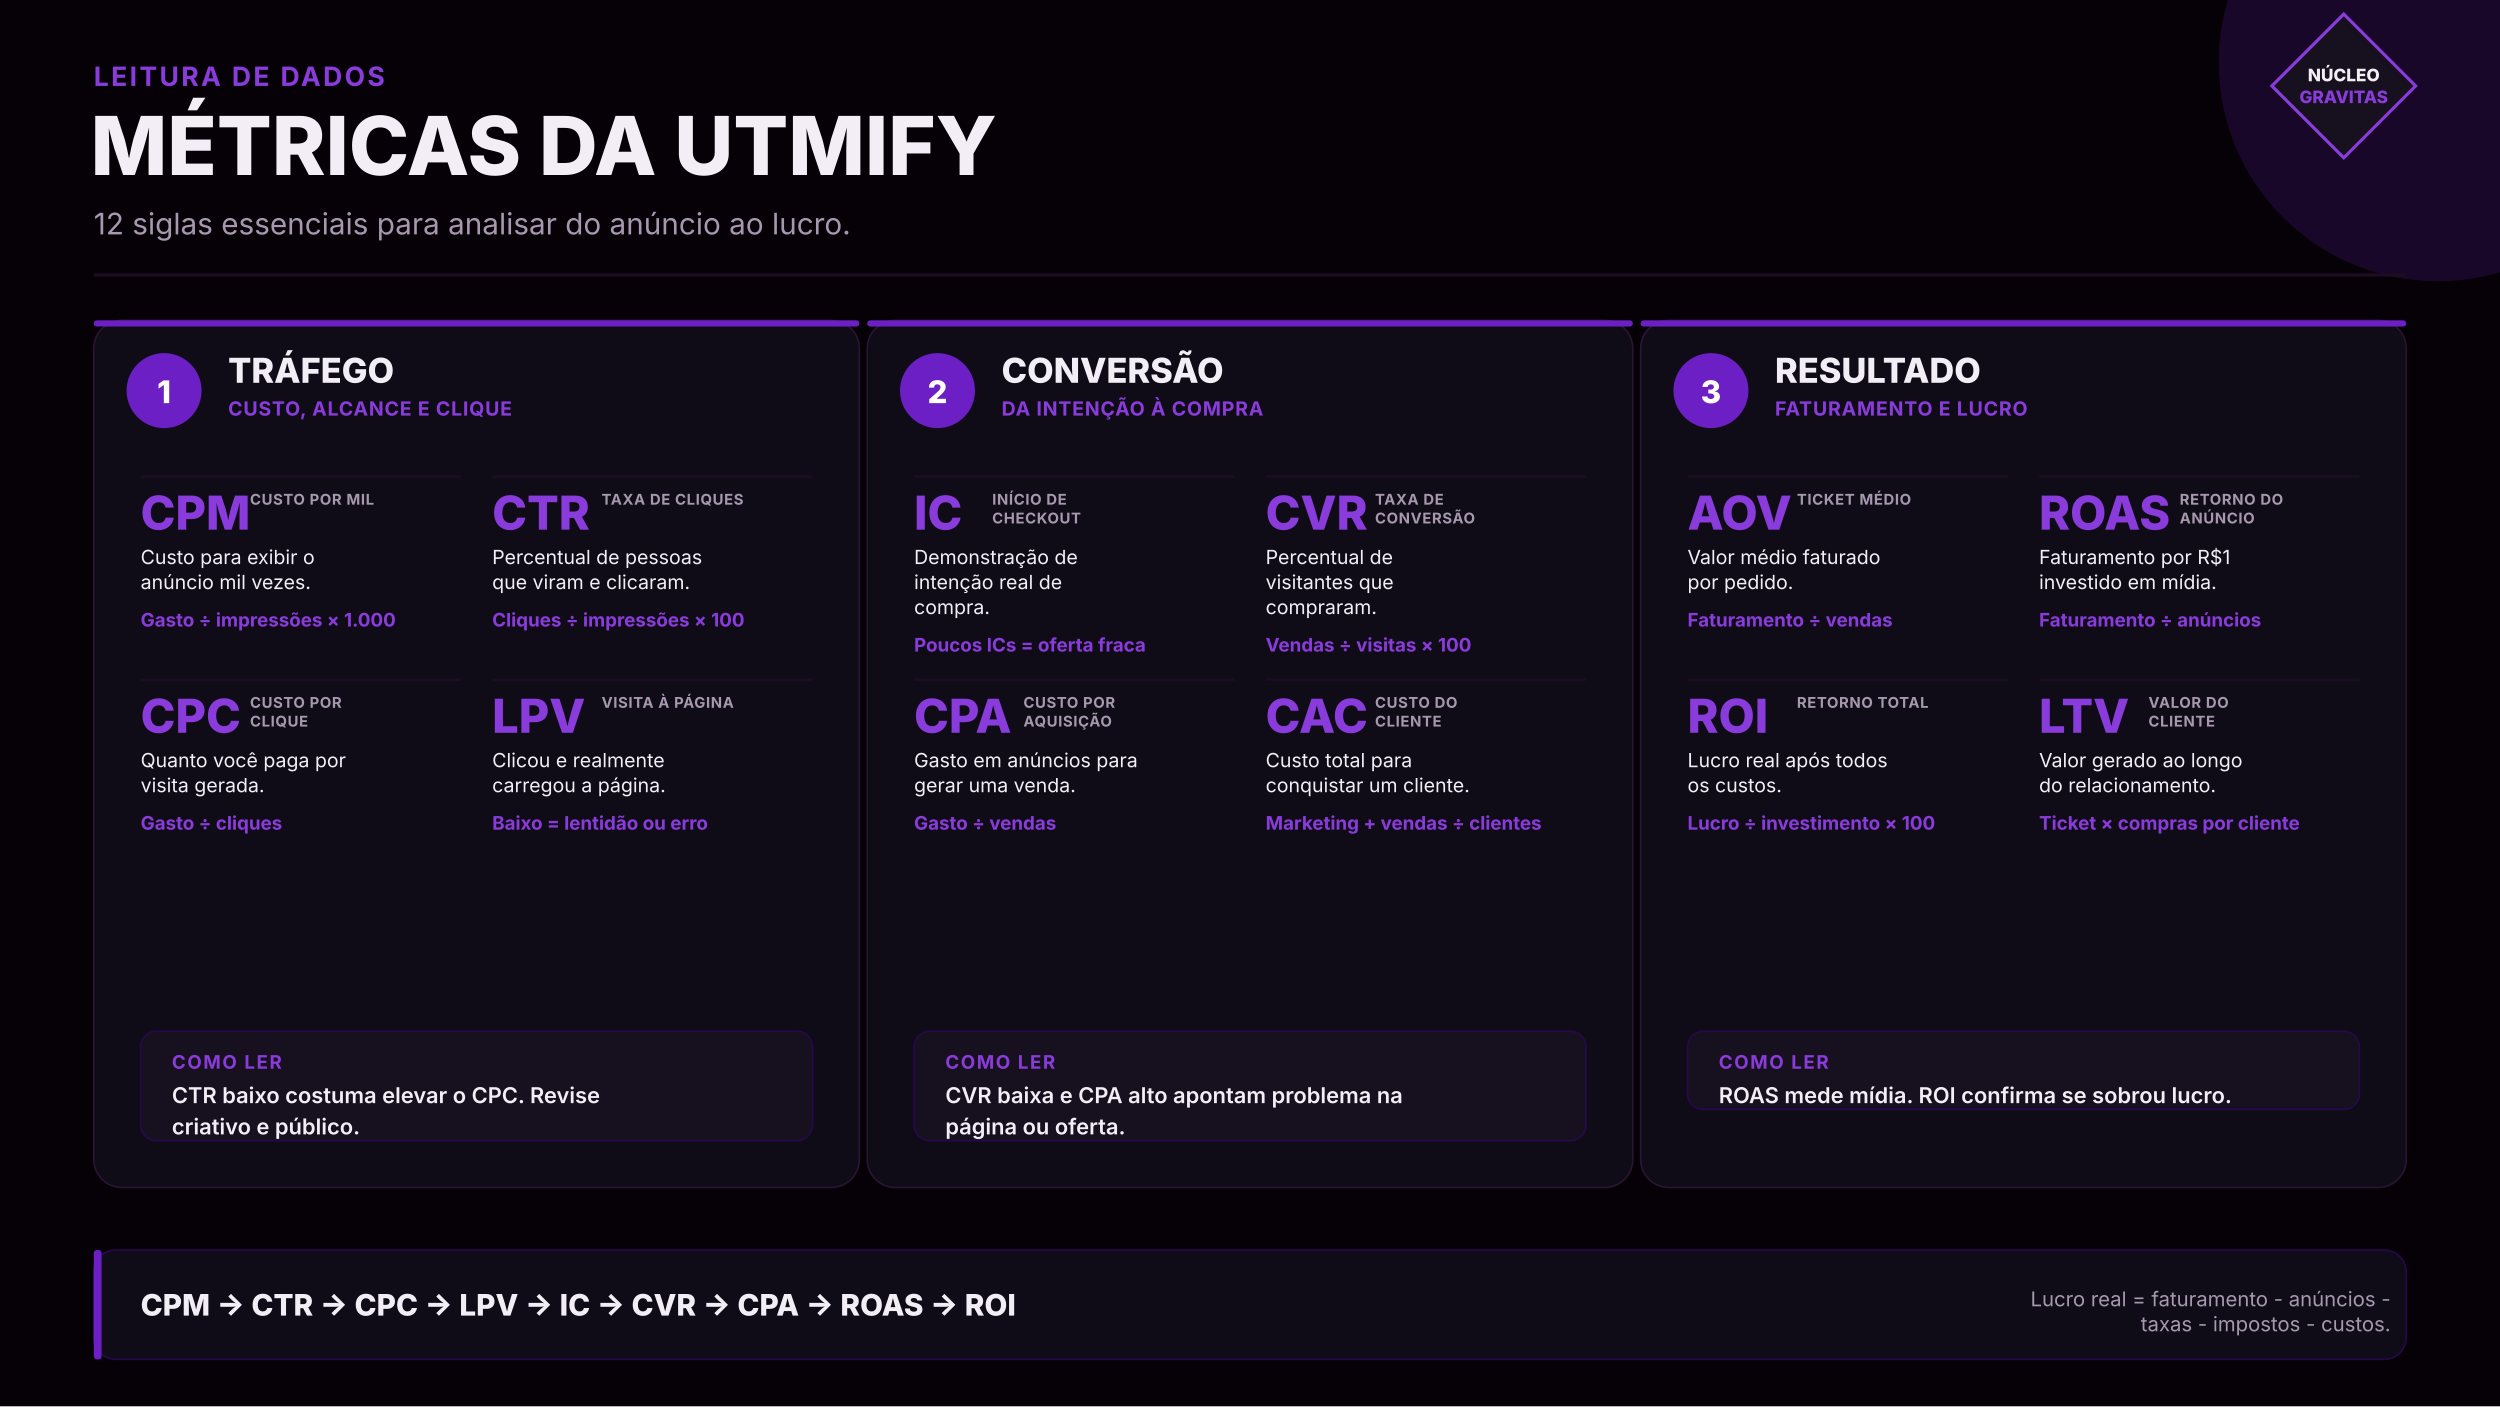
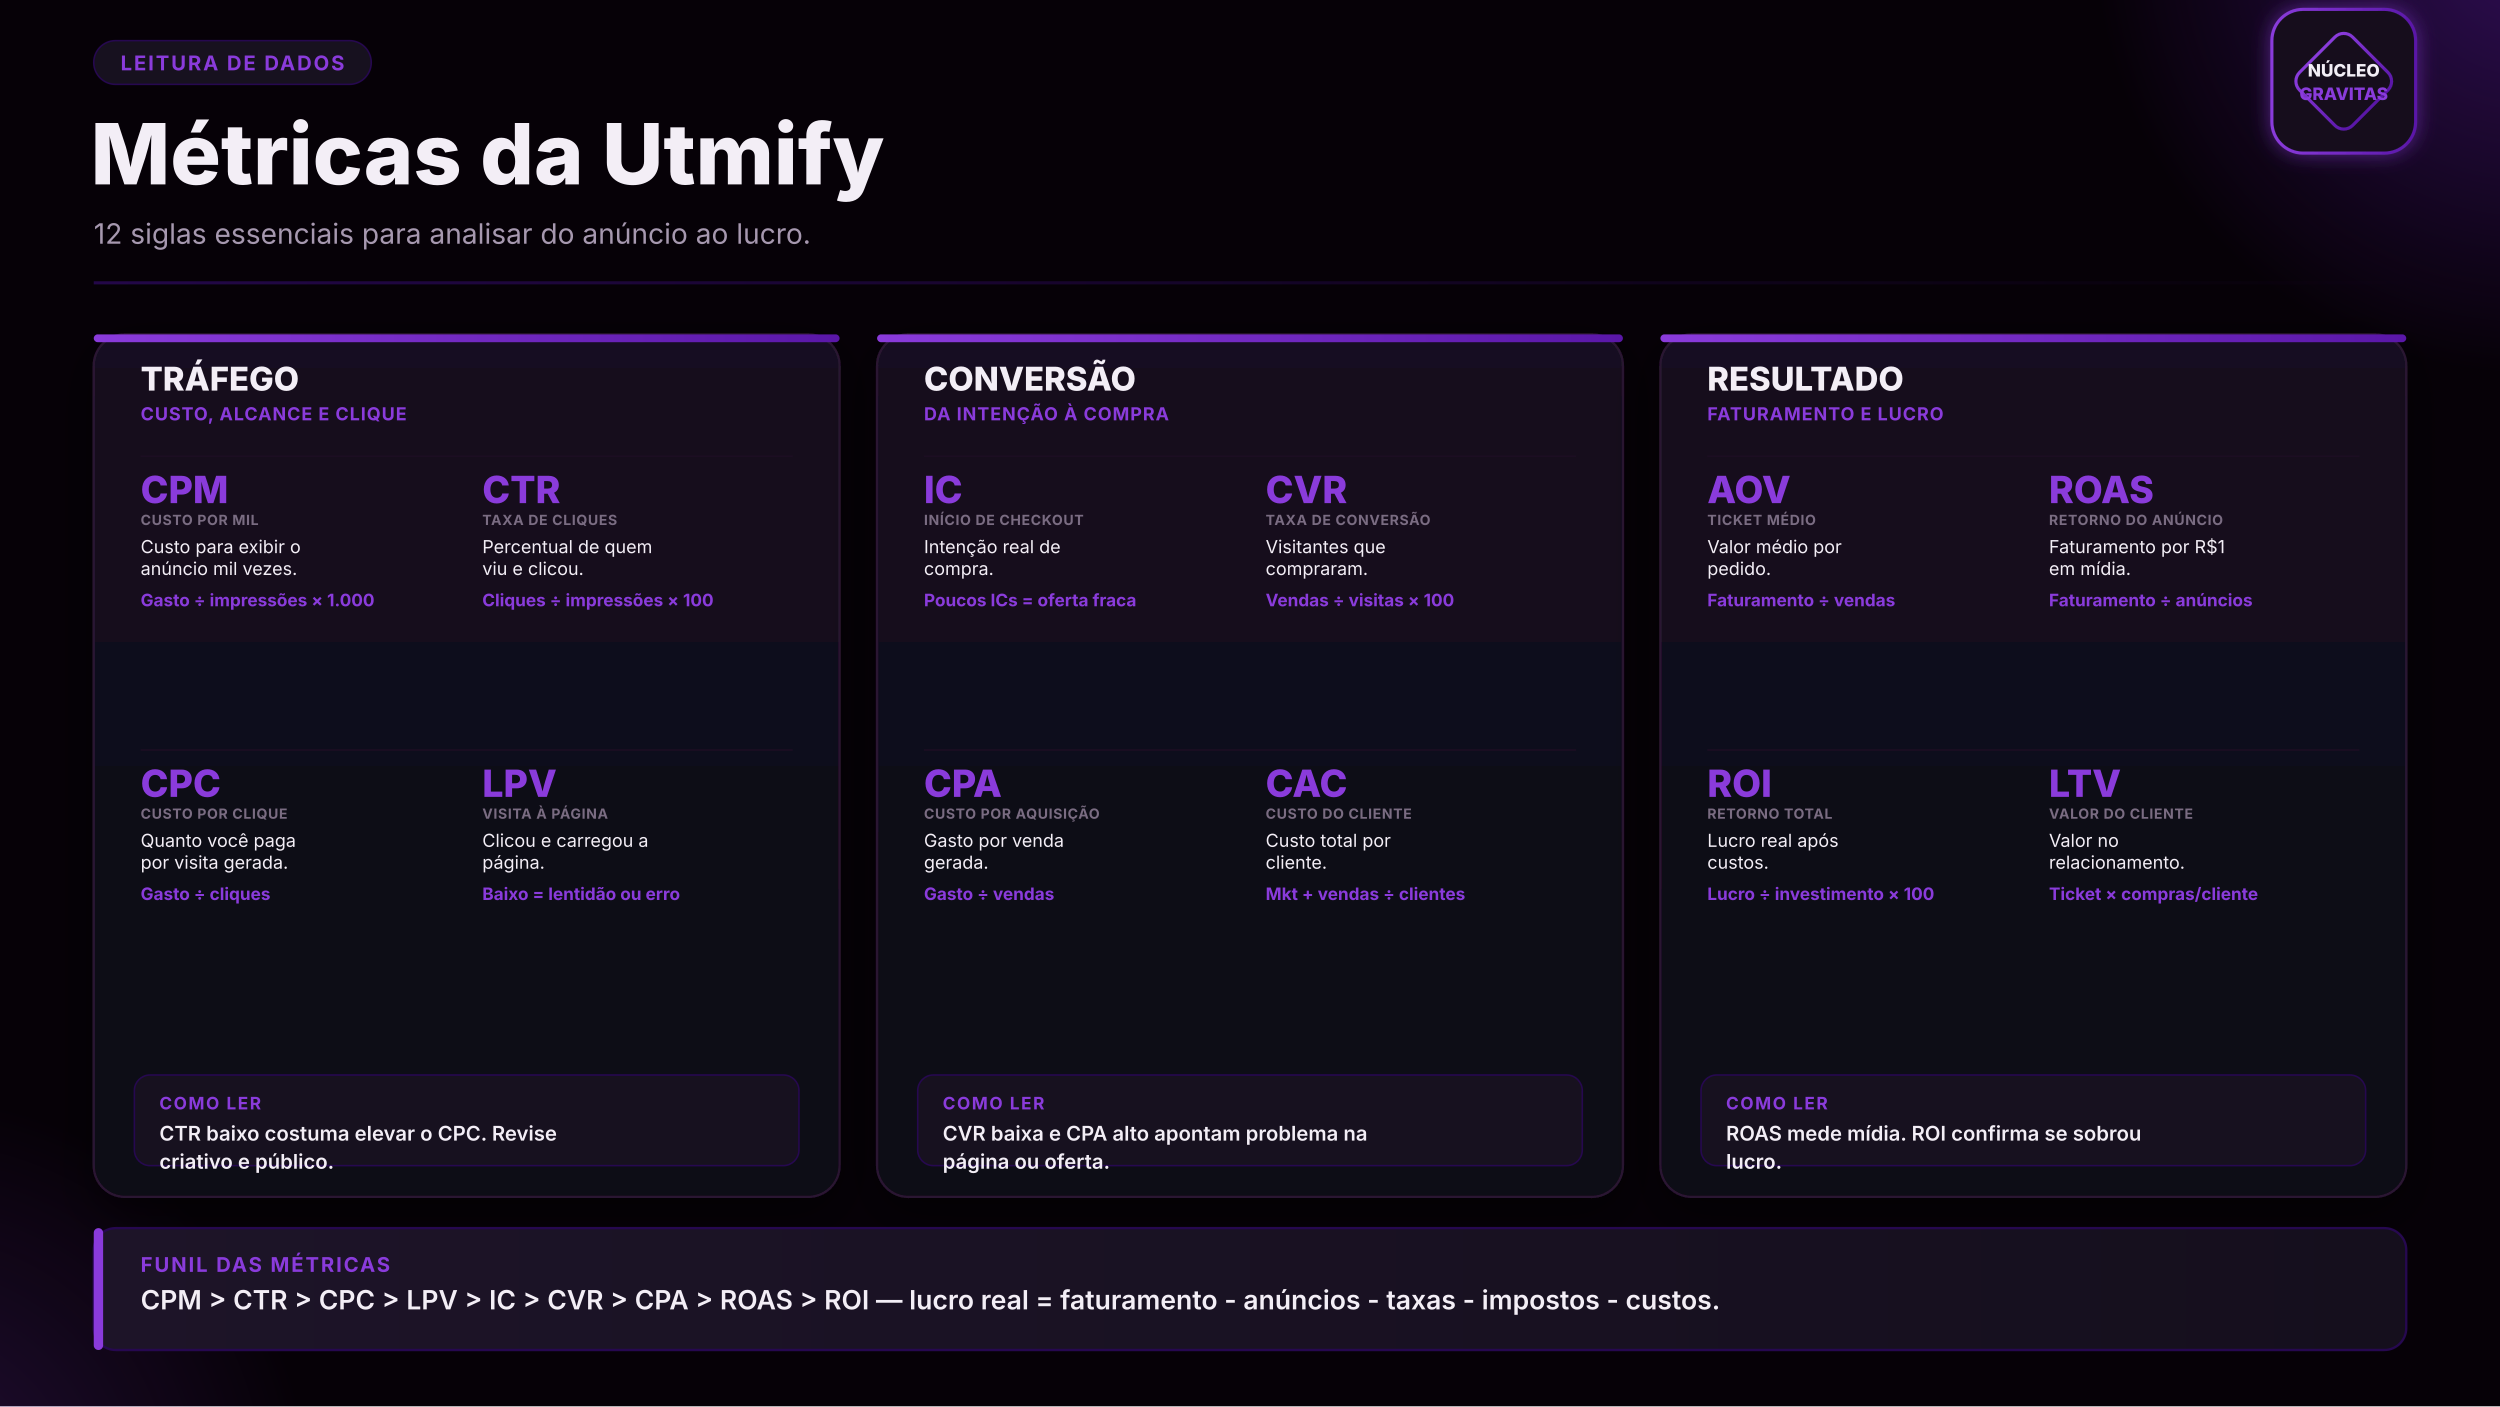
<svg xmlns="http://www.w3.org/2000/svg" viewBox="0 0 1600 900" font-family="Inter, Arial, sans-serif">
+   <defs>
+     <linearGradient id="accent" x1="0" y1="0" x2="1" y2="0">
+       <stop offset="0" stop-color="#8a3bdb" />
+       <stop offset="1" stop-color="#5a17a8" />
+     </linearGradient>
+     <linearGradient id="accentV" x1="0" y1="0" x2="0" y2="1">
+       <stop offset="0" stop-color="#8a3bdb" />
+       <stop offset="1" stop-color="#5a17a8" />
+     </linearGradient>
+     <linearGradient id="divider" x1="0" y1="0" x2="1" y2="0">
+       <stop offset="0" stop-color="#260850" stop-opacity="0.9" />
+       <stop offset="1" stop-color="#260850" stop-opacity="0" />
+     </linearGradient>
+     <radialGradient id="blob1" cx="50%" cy="50%" r="50%">
+       <stop offset="0" stop-color="#6c1fc4" stop-opacity="0.4" />
+       <stop offset="100%" stop-color="#6c1fc4" stop-opacity="0" />
+     </radialGradient>
+     <radialGradient id="blob2" cx="50%" cy="50%" r="50%">
+       <stop offset="0" stop-color="#8a3bdb" stop-opacity="0.22" />
+       <stop offset="100%" stop-color="#8a3bdb" stop-opacity="0" />
+     </radialGradient>
+     <filter id="cardShadow" x="-30%" y="-30%" width="160%" height="160%">
+       <feDropShadow dx="0" dy="10" stdDeviation="16" flood-color="#000000" flood-opacity="0.55" />
+     </filter>
+     <filter id="softGlow" x="-60%" y="-60%" width="220%" height="220%">
+       <feDropShadow dx="0" dy="0" stdDeviation="6" flood-color="#8a3bdb" flood-opacity="0.55" />
+     </filter>
+     <linearGradient id="cardFill" x1="0" y1="0" x2="0" y2="1">
+       <stop offset="0" stop-color="#141020" />
+       <stop offset="1" stop-color="#0d0913" />
+     </linearGradient>
+     <linearGradient id="calloutFill" x1="0" y1="0" x2="1" y2="0">
+       <stop offset="0" stop-color="#1d1428" />
+       <stop offset="1" stop-color="#150f1d" />
+     </linearGradient>
+   </defs>
  <rect width="1600" height="900" fill="#060107" />
-   <circle cx="1560" cy="40" r="140" fill="#6c1fc4" opacity="0.18" />
-   <text x="60" y="55" fill="#8a3bdb" font-size="17" font-weight="700" letter-spacing="1.5">LEITURA DE DADOS</text>
-   <text x="58" y="112" fill="#f3eef6" font-size="52" font-weight="800">MÉTRICAS DA UTMIFY</text>
-   <text x="60" y="150" fill="#a698af" font-size="19">12 siglas essenciais para analisar do anúncio ao lucro.</text>
-   <line x1="60" y1="176" x2="1540" y2="176" stroke="#1c0d22" stroke-width="2" />
-   <g transform="translate(1500,55)">
-     <path d="M -46 0 L 0 -46 L 46 0 L 0 46 Z" fill="#17111f" stroke="#8a3bdb" stroke-width="2" />
+   <circle cx="1620" cy="-40" r="280" fill="url(#blob1)" />
+   <circle cx="-60" cy="960" r="260" fill="url(#blob2)" />
+   <rect x="60" y="26" width="177.6" height="28" rx="14" fill="#17111f" stroke="#260850" />
+   <text x="148.8" y="45" fill="#8a3bdb" font-size="13" font-weight="700" letter-spacing="1.2" text-anchor="middle">LEITURA DE DADOS</text>
+   <text x="58" y="118" fill="#f3eef6" font-size="54" font-weight="800">Métricas da Utmify</text>
+   <text x="60" y="156" fill="#a698af" font-size="18">12 siglas essenciais para analisar do anúncio ao lucro.</text>
+   <rect x="60" y="180" width="1480" height="2" fill="url(#divider)" />
+   <g transform="translate(1500,52)" filter="url(#softGlow)">
+     <rect x="-46" y="-46" width="92" height="92" rx="20" fill="#17111f" stroke="url(#accent)" stroke-width="2" />
+     <g transform="rotate(45)">
+       <rect x="-24" y="-24" width="48" height="48" rx="8" fill="none" stroke="url(#accent)" stroke-width="2" />
+     </g>
    <text x="0" y="-3" fill="#f3eef6" font-size="11" font-weight="800" text-anchor="middle">NÚCLEO</text>
-     <text x="0" y="11" fill="#8a3bdb" font-size="11" font-weight="800" text-anchor="middle">GRAVITAS</text>
+     <text x="0" y="12" fill="#8a3bdb" font-size="11" font-weight="800" text-anchor="middle">GRAVITAS</text>
  </g>
-   <rect x="60" y="205" width="490" height="555" rx="18" fill="#100c17" stroke="#2a1533" />
-   <rect x="60" y="205" width="490" height="4" rx="2" fill="#6c1fc4" />
-   <circle cx="105" cy="250" r="24" fill="#6c1fc4" />
-   <text x="105" y="258" fill="#fff" font-size="20" font-weight="800" text-anchor="middle">1</text>
-   <text x="146" y="245" fill="#f3eef6" font-size="22" font-weight="800">TRÁFEGO</text>
-   <text x="146" y="266" fill="#8a3bdb" font-size="12.5" font-weight="700" letter-spacing="0.5">CUSTO, ALCANCE E CLIQUE</text>
-   <line x1="90" y1="305" x2="295" y2="305" stroke="#1c0d22" stroke-width="1.5" />
-   <text x="90" y="339" fill="#8a3bdb" font-size="30" font-weight="800">CPM</text>
-   <text x="160" y="323" fill="#a698af" font-size="9.5" font-weight="700" letter-spacing="0.4">CUSTO POR MIL</text>
-   <text x="90" y="361" fill="#f3eef6" font-size="12.5">Custo para exibir o</text>
-   <text x="90" y="377" fill="#f3eef6" font-size="12.5">anúncio mil vezes.</text>
-   <text x="90" y="401" fill="#8a3bdb" font-size="12" font-weight="700">Gasto ÷ impressões × 1.000</text>
-   <line x1="315" y1="305" x2="520" y2="305" stroke="#1c0d22" stroke-width="1.5" />
-   <text x="315" y="339" fill="#8a3bdb" font-size="30" font-weight="800">CTR</text>
-   <text x="385" y="323" fill="#a698af" font-size="9.5" font-weight="700" letter-spacing="0.4">TAXA DE CLIQUES</text>
-   <text x="315" y="361" fill="#f3eef6" font-size="12.5">Percentual de pessoas</text>
-   <text x="315" y="377" fill="#f3eef6" font-size="12.5">que viram e clicaram.</text>
-   <text x="315" y="401" fill="#8a3bdb" font-size="12" font-weight="700">Cliques ÷ impressões × 100</text>
-   <line x1="90" y1="435" x2="295" y2="435" stroke="#1c0d22" stroke-width="1.5" />
-   <text x="90" y="469" fill="#8a3bdb" font-size="30" font-weight="800">CPC</text>
-   <text x="160" y="453" fill="#a698af" font-size="9.5" font-weight="700" letter-spacing="0.4">CUSTO POR</text>
-   <text x="160" y="465" fill="#a698af" font-size="9.5" font-weight="700" letter-spacing="0.4">CLIQUE</text>
-   <text x="90" y="491" fill="#f3eef6" font-size="12.5">Quanto você paga por</text>
-   <text x="90" y="507" fill="#f3eef6" font-size="12.5">visita gerada.</text>
-   <text x="90" y="531" fill="#8a3bdb" font-size="12" font-weight="700">Gasto ÷ cliques</text>
-   <line x1="315" y1="435" x2="520" y2="435" stroke="#1c0d22" stroke-width="1.5" />
-   <text x="315" y="469" fill="#8a3bdb" font-size="30" font-weight="800">LPV</text>
-   <text x="385" y="453" fill="#a698af" font-size="9.5" font-weight="700" letter-spacing="0.4">VISITA À PÁGINA</text>
-   <text x="315" y="491" fill="#f3eef6" font-size="12.5">Clicou e realmente</text>
-   <text x="315" y="507" fill="#f3eef6" font-size="12.5">carregou a página.</text>
-   <text x="315" y="531" fill="#8a3bdb" font-size="12" font-weight="700">Baixo = lentidão ou erro</text>
-   <rect x="90" y="660" width="430" height="70" rx="10" fill="#17111f" stroke="#260850" />
-   <text x="110" y="684" fill="#8a3bdb" font-size="12" font-weight="700" letter-spacing="1">COMO LER</text>
-   <text x="110" y="706" fill="#f3eef6" font-size="14" font-weight="600">CTR baixo costuma elevar o CPC. Revise</text>
-   <text x="110" y="726" fill="#f3eef6" font-size="14" font-weight="600">criativo e público.</text>
-   <rect x="555" y="205" width="490" height="555" rx="18" fill="#100c17" stroke="#2a1533" />
-   <rect x="555" y="205" width="490" height="4" rx="2" fill="#6c1fc4" />
-   <circle cx="600" cy="250" r="24" fill="#6c1fc4" />
-   <text x="600" y="258" fill="#fff" font-size="20" font-weight="800" text-anchor="middle">2</text>
-   <text x="641" y="245" fill="#f3eef6" font-size="22" font-weight="800">CONVERSÃO</text>
-   <text x="641" y="266" fill="#8a3bdb" font-size="12.5" font-weight="700" letter-spacing="0.5">DA INTENÇÃO À COMPRA</text>
-   <line x1="585" y1="305" x2="790" y2="305" stroke="#1c0d22" stroke-width="1.5" />
-   <text x="585" y="339" fill="#8a3bdb" font-size="30" font-weight="800">IC</text>
-   <text x="635" y="323" fill="#a698af" font-size="9.5" font-weight="700" letter-spacing="0.4">INÍCIO DE</text>
-   <text x="635" y="335" fill="#a698af" font-size="9.5" font-weight="700" letter-spacing="0.4">CHECKOUT</text>
-   <text x="585" y="361" fill="#f3eef6" font-size="12.5">Demonstração de</text>
-   <text x="585" y="377" fill="#f3eef6" font-size="12.5">intenção real de</text>
-   <text x="585" y="393" fill="#f3eef6" font-size="12.5">compra.</text>
-   <text x="585" y="417" fill="#8a3bdb" font-size="12" font-weight="700">Poucos ICs = oferta fraca</text>
-   <line x1="810" y1="305" x2="1015" y2="305" stroke="#1c0d22" stroke-width="1.5" />
-   <text x="810" y="339" fill="#8a3bdb" font-size="30" font-weight="800">CVR</text>
-   <text x="880" y="323" fill="#a698af" font-size="9.5" font-weight="700" letter-spacing="0.4">TAXA DE</text>
-   <text x="880" y="335" fill="#a698af" font-size="9.5" font-weight="700" letter-spacing="0.4">CONVERSÃO</text>
-   <text x="810" y="361" fill="#f3eef6" font-size="12.5">Percentual de</text>
-   <text x="810" y="377" fill="#f3eef6" font-size="12.5">visitantes que</text>
-   <text x="810" y="393" fill="#f3eef6" font-size="12.5">compraram.</text>
-   <text x="810" y="417" fill="#8a3bdb" font-size="12" font-weight="700">Vendas ÷ visitas × 100</text>
-   <line x1="585" y1="435" x2="790" y2="435" stroke="#1c0d22" stroke-width="1.5" />
-   <text x="585" y="469" fill="#8a3bdb" font-size="30" font-weight="800">CPA</text>
-   <text x="655" y="453" fill="#a698af" font-size="9.5" font-weight="700" letter-spacing="0.4">CUSTO POR</text>
-   <text x="655" y="465" fill="#a698af" font-size="9.5" font-weight="700" letter-spacing="0.4">AQUISIÇÃO</text>
-   <text x="585" y="491" fill="#f3eef6" font-size="12.5">Gasto em anúncios para</text>
-   <text x="585" y="507" fill="#f3eef6" font-size="12.5">gerar uma venda.</text>
-   <text x="585" y="531" fill="#8a3bdb" font-size="12" font-weight="700">Gasto ÷ vendas</text>
-   <line x1="810" y1="435" x2="1015" y2="435" stroke="#1c0d22" stroke-width="1.5" />
-   <text x="810" y="469" fill="#8a3bdb" font-size="30" font-weight="800">CAC</text>
-   <text x="880" y="453" fill="#a698af" font-size="9.5" font-weight="700" letter-spacing="0.4">CUSTO DO</text>
-   <text x="880" y="465" fill="#a698af" font-size="9.5" font-weight="700" letter-spacing="0.4">CLIENTE</text>
-   <text x="810" y="491" fill="#f3eef6" font-size="12.5">Custo total para</text>
-   <text x="810" y="507" fill="#f3eef6" font-size="12.5">conquistar um cliente.</text>
-   <text x="810" y="531" fill="#8a3bdb" font-size="12" font-weight="700">Marketing + vendas ÷ clientes</text>
-   <rect x="585" y="660" width="430" height="70" rx="10" fill="#17111f" stroke="#260850" />
-   <text x="605" y="684" fill="#8a3bdb" font-size="12" font-weight="700" letter-spacing="1">COMO LER</text>
-   <text x="605" y="706" fill="#f3eef6" font-size="14" font-weight="600">CVR baixa e CPA alto apontam problema na</text>
-   <text x="605" y="726" fill="#f3eef6" font-size="14" font-weight="600">página ou oferta.</text>
-   <rect x="1050" y="205" width="490" height="555" rx="18" fill="#100c17" stroke="#2a1533" />
-   <rect x="1050" y="205" width="490" height="4" rx="2" fill="#6c1fc4" />
-   <circle cx="1095" cy="250" r="24" fill="#6c1fc4" />
-   <text x="1095" y="258" fill="#fff" font-size="20" font-weight="800" text-anchor="middle">3</text>
-   <text x="1136" y="245" fill="#f3eef6" font-size="22" font-weight="800">RESULTADO</text>
-   <text x="1136" y="266" fill="#8a3bdb" font-size="12.5" font-weight="700" letter-spacing="0.5">FATURAMENTO E LUCRO</text>
-   <line x1="1080" y1="305" x2="1285" y2="305" stroke="#1c0d22" stroke-width="1.5" />
-   <text x="1080" y="339" fill="#8a3bdb" font-size="30" font-weight="800">AOV</text>
-   <text x="1150" y="323" fill="#a698af" font-size="9.5" font-weight="700" letter-spacing="0.4">TICKET MÉDIO</text>
-   <text x="1080" y="361" fill="#f3eef6" font-size="12.5">Valor médio faturado</text>
-   <text x="1080" y="377" fill="#f3eef6" font-size="12.5">por pedido.</text>
-   <text x="1080" y="401" fill="#8a3bdb" font-size="12" font-weight="700">Faturamento ÷ vendas</text>
-   <line x1="1305" y1="305" x2="1510" y2="305" stroke="#1c0d22" stroke-width="1.5" />
-   <text x="1305" y="339" fill="#8a3bdb" font-size="30" font-weight="800">ROAS</text>
-   <text x="1395" y="323" fill="#a698af" font-size="9.5" font-weight="700" letter-spacing="0.4">RETORNO DO</text>
-   <text x="1395" y="335" fill="#a698af" font-size="9.5" font-weight="700" letter-spacing="0.4">ANÚNCIO</text>
-   <text x="1305" y="361" fill="#f3eef6" font-size="12.5">Faturamento por R$1</text>
-   <text x="1305" y="377" fill="#f3eef6" font-size="12.5">investido em mídia.</text>
-   <text x="1305" y="401" fill="#8a3bdb" font-size="12" font-weight="700">Faturamento ÷ anúncios</text>
-   <line x1="1080" y1="435" x2="1285" y2="435" stroke="#1c0d22" stroke-width="1.5" />
-   <text x="1080" y="469" fill="#8a3bdb" font-size="30" font-weight="800">ROI</text>
-   <text x="1150" y="453" fill="#a698af" font-size="9.5" font-weight="700" letter-spacing="0.4">RETORNO TOTAL</text>
-   <text x="1080" y="491" fill="#f3eef6" font-size="12.5">Lucro real após todos</text>
-   <text x="1080" y="507" fill="#f3eef6" font-size="12.5">os custos.</text>
-   <text x="1080" y="531" fill="#8a3bdb" font-size="12" font-weight="700">Lucro ÷ investimento × 100</text>
-   <line x1="1305" y1="435" x2="1510" y2="435" stroke="#1c0d22" stroke-width="1.5" />
-   <text x="1305" y="469" fill="#8a3bdb" font-size="30" font-weight="800">LTV</text>
-   <text x="1375" y="453" fill="#a698af" font-size="9.5" font-weight="700" letter-spacing="0.4">VALOR DO</text>
-   <text x="1375" y="465" fill="#a698af" font-size="9.5" font-weight="700" letter-spacing="0.4">CLIENTE</text>
-   <text x="1305" y="491" fill="#f3eef6" font-size="12.5">Valor gerado ao longo</text>
-   <text x="1305" y="507" fill="#f3eef6" font-size="12.5">do relacionamento.</text>
-   <text x="1305" y="531" fill="#8a3bdb" font-size="12" font-weight="700">Ticket × compras por cliente</text>
-   <rect x="1080" y="660" width="430" height="50" rx="10" fill="#17111f" stroke="#260850" />
-   <text x="1100" y="684" fill="#8a3bdb" font-size="12" font-weight="700" letter-spacing="1">COMO LER</text>
-   <text x="1100" y="706" fill="#f3eef6" font-size="14" font-weight="600">ROAS mede mídia. ROI confirma se sobrou lucro.</text>
-   <rect x="60" y="800" width="1480" height="70" rx="14" fill="#100c17" stroke="#260850" />
-   <rect x="60" y="800" width="5" height="70" rx="2" fill="#6c1fc4" />
-   <text x="90" y="842" fill="#f3eef6" font-size="19" font-weight="800">CPM → CTR → CPC → LPV → IC → CVR → CPA → ROAS → ROI</text>
-   <text x="1530" y="836" fill="#a698af" font-size="13" text-anchor="end">Lucro real = faturamento - anúncios -</text>
-   <text x="1530" y="852" fill="#a698af" font-size="13" text-anchor="end">taxas - impostos - custos.</text>
+   <rect x="60" y="214" width="477.333" height="552" rx="20" fill="url(#cardFill)" stroke="#2a1533" stroke-width="1.5" filter="url(#cardShadow)" />
+   <rect x="60" y="214" width="477.333" height="5" rx="2.5" fill="url(#accent)" />
+   <text x="90" y="250" fill="#f3eef6" font-size="21" font-weight="800">TRÁFEGO</text>
+   <text x="90" y="269" fill="#8a3bdb" font-size="11.5" font-weight="700" letter-spacing="0.6">CUSTO, ALCANCE E CLIQUE</text>
+   <line x1="90" y1="292" x2="507.333" y2="292" stroke="#1c0d22" />
+   <text x="90" y="322" fill="#8a3bdb" font-size="24" font-weight="800">CPM</text>
+   <text x="90" y="336" fill="#7a6c82" font-size="9" font-weight="700" letter-spacing="0.4">CUSTO POR MIL</text>
+   <text x="90" y="354" fill="#f3eef6" font-size="11.5">Custo para exibir o</text>
+   <text x="90" y="368" fill="#f3eef6" font-size="11.5">anúncio mil vezes.</text>
+   <text x="90" y="388" fill="#8a3bdb" font-size="11" font-weight="700">Gasto ÷ impressões × 1.000</text>
+   <text x="308.667" y="322" fill="#8a3bdb" font-size="24" font-weight="800">CTR</text>
+   <text x="308.667" y="336" fill="#7a6c82" font-size="9" font-weight="700" letter-spacing="0.4">TAXA DE CLIQUES</text>
+   <text x="308.667" y="354" fill="#f3eef6" font-size="11.5">Percentual de quem</text>
+   <text x="308.667" y="368" fill="#f3eef6" font-size="11.5">viu e clicou.</text>
+   <text x="308.667" y="388" fill="#8a3bdb" font-size="11" font-weight="700">Cliques ÷ impressões × 100</text>
+   <line x1="90" y1="480" x2="507.333" y2="480" stroke="#1c0d22" />
+   <text x="90" y="510" fill="#8a3bdb" font-size="24" font-weight="800">CPC</text>
+   <text x="90" y="524" fill="#7a6c82" font-size="9" font-weight="700" letter-spacing="0.4">CUSTO POR CLIQUE</text>
+   <text x="90" y="542" fill="#f3eef6" font-size="11.5">Quanto você paga</text>
+   <text x="90" y="556" fill="#f3eef6" font-size="11.5">por visita gerada.</text>
+   <text x="90" y="576" fill="#8a3bdb" font-size="11" font-weight="700">Gasto ÷ cliques</text>
+   <text x="308.667" y="510" fill="#8a3bdb" font-size="24" font-weight="800">LPV</text>
+   <text x="308.667" y="524" fill="#7a6c82" font-size="9" font-weight="700" letter-spacing="0.4">VISITA À PÁGINA</text>
+   <text x="308.667" y="542" fill="#f3eef6" font-size="11.5">Clicou e carregou a</text>
+   <text x="308.667" y="556" fill="#f3eef6" font-size="11.5">página.</text>
+   <text x="308.667" y="576" fill="#8a3bdb" font-size="11" font-weight="700">Baixo = lentidão ou erro</text>
+   <rect x="86" y="688" width="425.333" height="58" rx="10" fill="#17111f" stroke="#260850" />
+   <text x="102" y="710" fill="#8a3bdb" font-size="11" font-weight="700" letter-spacing="1">COMO LER</text>
+   <text x="102" y="730" fill="#f3eef6" font-size="13" font-weight="600">CTR baixo costuma elevar o CPC. Revise</text>
+   <text x="102" y="748" fill="#f3eef6" font-size="13" font-weight="600">criativo e público.</text>
+   <rect x="561.333" y="214" width="477.333" height="552" rx="20" fill="url(#cardFill)" stroke="#2a1533" stroke-width="1.5" filter="url(#cardShadow)" />
+   <rect x="561.333" y="214" width="477.333" height="5" rx="2.5" fill="url(#accent)" />
+   <text x="591.333" y="250" fill="#f3eef6" font-size="21" font-weight="800">CONVERSÃO</text>
+   <text x="591.333" y="269" fill="#8a3bdb" font-size="11.5" font-weight="700" letter-spacing="0.6">DA INTENÇÃO À COMPRA</text>
+   <line x1="591.333" y1="292" x2="1008.667" y2="292" stroke="#1c0d22" />
+   <text x="591.333" y="322" fill="#8a3bdb" font-size="24" font-weight="800">IC</text>
+   <text x="591.333" y="336" fill="#7a6c82" font-size="9" font-weight="700" letter-spacing="0.4">INÍCIO DE CHECKOUT</text>
+   <text x="591.333" y="354" fill="#f3eef6" font-size="11.5">Intenção real de</text>
+   <text x="591.333" y="368" fill="#f3eef6" font-size="11.5">compra.</text>
+   <text x="591.333" y="388" fill="#8a3bdb" font-size="11" font-weight="700">Poucos ICs = oferta fraca</text>
+   <text x="810" y="322" fill="#8a3bdb" font-size="24" font-weight="800">CVR</text>
+   <text x="810" y="336" fill="#7a6c82" font-size="9" font-weight="700" letter-spacing="0.4">TAXA DE CONVERSÃO</text>
+   <text x="810" y="354" fill="#f3eef6" font-size="11.5">Visitantes que</text>
+   <text x="810" y="368" fill="#f3eef6" font-size="11.5">compraram.</text>
+   <text x="810" y="388" fill="#8a3bdb" font-size="11" font-weight="700">Vendas ÷ visitas × 100</text>
+   <line x1="591.333" y1="480" x2="1008.667" y2="480" stroke="#1c0d22" />
+   <text x="591.333" y="510" fill="#8a3bdb" font-size="24" font-weight="800">CPA</text>
+   <text x="591.333" y="524" fill="#7a6c82" font-size="9" font-weight="700" letter-spacing="0.4">CUSTO POR AQUISIÇÃO</text>
+   <text x="591.333" y="542" fill="#f3eef6" font-size="11.5">Gasto por venda</text>
+   <text x="591.333" y="556" fill="#f3eef6" font-size="11.5">gerada.</text>
+   <text x="591.333" y="576" fill="#8a3bdb" font-size="11" font-weight="700">Gasto ÷ vendas</text>
+   <text x="810" y="510" fill="#8a3bdb" font-size="24" font-weight="800">CAC</text>
+   <text x="810" y="524" fill="#7a6c82" font-size="9" font-weight="700" letter-spacing="0.4">CUSTO DO CLIENTE</text>
+   <text x="810" y="542" fill="#f3eef6" font-size="11.5">Custo total por</text>
+   <text x="810" y="556" fill="#f3eef6" font-size="11.5">cliente.</text>
+   <text x="810" y="576" fill="#8a3bdb" font-size="11" font-weight="700">Mkt + vendas ÷ clientes</text>
+   <rect x="587.333" y="688" width="425.333" height="58" rx="10" fill="#17111f" stroke="#260850" />
+   <text x="603.333" y="710" fill="#8a3bdb" font-size="11" font-weight="700" letter-spacing="1">COMO LER</text>
+   <text x="603.333" y="730" fill="#f3eef6" font-size="13" font-weight="600">CVR baixa e CPA alto apontam problema na</text>
+   <text x="603.333" y="748" fill="#f3eef6" font-size="13" font-weight="600">página ou oferta.</text>
+   <rect x="1062.667" y="214" width="477.333" height="552" rx="20" fill="url(#cardFill)" stroke="#2a1533" stroke-width="1.5" filter="url(#cardShadow)" />
+   <rect x="1062.667" y="214" width="477.333" height="5" rx="2.5" fill="url(#accent)" />
+   <text x="1092.667" y="250" fill="#f3eef6" font-size="21" font-weight="800">RESULTADO</text>
+   <text x="1092.667" y="269" fill="#8a3bdb" font-size="11.5" font-weight="700" letter-spacing="0.6">FATURAMENTO E LUCRO</text>
+   <line x1="1092.667" y1="292" x2="1510" y2="292" stroke="#1c0d22" />
+   <text x="1092.667" y="322" fill="#8a3bdb" font-size="24" font-weight="800">AOV</text>
+   <text x="1092.667" y="336" fill="#7a6c82" font-size="9" font-weight="700" letter-spacing="0.4">TICKET MÉDIO</text>
+   <text x="1092.667" y="354" fill="#f3eef6" font-size="11.5">Valor médio por</text>
+   <text x="1092.667" y="368" fill="#f3eef6" font-size="11.5">pedido.</text>
+   <text x="1092.667" y="388" fill="#8a3bdb" font-size="11" font-weight="700">Faturamento ÷ vendas</text>
+   <text x="1311.333" y="322" fill="#8a3bdb" font-size="24" font-weight="800">ROAS</text>
+   <text x="1311.333" y="336" fill="#7a6c82" font-size="9" font-weight="700" letter-spacing="0.4">RETORNO DO ANÚNCIO</text>
+   <text x="1311.333" y="354" fill="#f3eef6" font-size="11.5">Faturamento por R$1</text>
+   <text x="1311.333" y="368" fill="#f3eef6" font-size="11.5">em mídia.</text>
+   <text x="1311.333" y="388" fill="#8a3bdb" font-size="11" font-weight="700">Faturamento ÷ anúncios</text>
+   <line x1="1092.667" y1="480" x2="1510" y2="480" stroke="#1c0d22" />
+   <text x="1092.667" y="510" fill="#8a3bdb" font-size="24" font-weight="800">ROI</text>
+   <text x="1092.667" y="524" fill="#7a6c82" font-size="9" font-weight="700" letter-spacing="0.4">RETORNO TOTAL</text>
+   <text x="1092.667" y="542" fill="#f3eef6" font-size="11.5">Lucro real após</text>
+   <text x="1092.667" y="556" fill="#f3eef6" font-size="11.5">custos.</text>
+   <text x="1092.667" y="576" fill="#8a3bdb" font-size="11" font-weight="700">Lucro ÷ investimento × 100</text>
+   <text x="1311.333" y="510" fill="#8a3bdb" font-size="24" font-weight="800">LTV</text>
+   <text x="1311.333" y="524" fill="#7a6c82" font-size="9" font-weight="700" letter-spacing="0.4">VALOR DO CLIENTE</text>
+   <text x="1311.333" y="542" fill="#f3eef6" font-size="11.5">Valor no</text>
+   <text x="1311.333" y="556" fill="#f3eef6" font-size="11.5">relacionamento.</text>
+   <text x="1311.333" y="576" fill="#8a3bdb" font-size="11" font-weight="700">Ticket × compras/cliente</text>
+   <rect x="1088.667" y="688" width="425.333" height="58" rx="10" fill="#17111f" stroke="#260850" />
+   <text x="1104.667" y="710" fill="#8a3bdb" font-size="11" font-weight="700" letter-spacing="1">COMO LER</text>
+   <text x="1104.667" y="730" fill="#f3eef6" font-size="13" font-weight="600">ROAS mede mídia. ROI confirma se sobrou</text>
+   <text x="1104.667" y="748" fill="#f3eef6" font-size="13" font-weight="600">lucro.</text>
+   <rect x="60" y="786" width="1480" height="78" rx="14" fill="url(#calloutFill)" stroke="#260850" stroke-width="1.5" />
+   <rect x="60" y="786" width="6" height="78" rx="3" fill="#8a3bdb" />
+   <text x="90" y="814" fill="#8a3bdb" font-size="13" font-weight="700" letter-spacing="1.2">FUNIL DAS MÉTRICAS</text>
+   <text x="90" y="838" fill="#f3eef6" font-size="17" font-weight="600">CPM &gt; CTR &gt; CPC &gt; LPV &gt; IC &gt; CVR &gt; CPA &gt; ROAS &gt; ROI — lucro real = faturamento - anúncios - taxas - impostos - custos.</text>
</svg>
